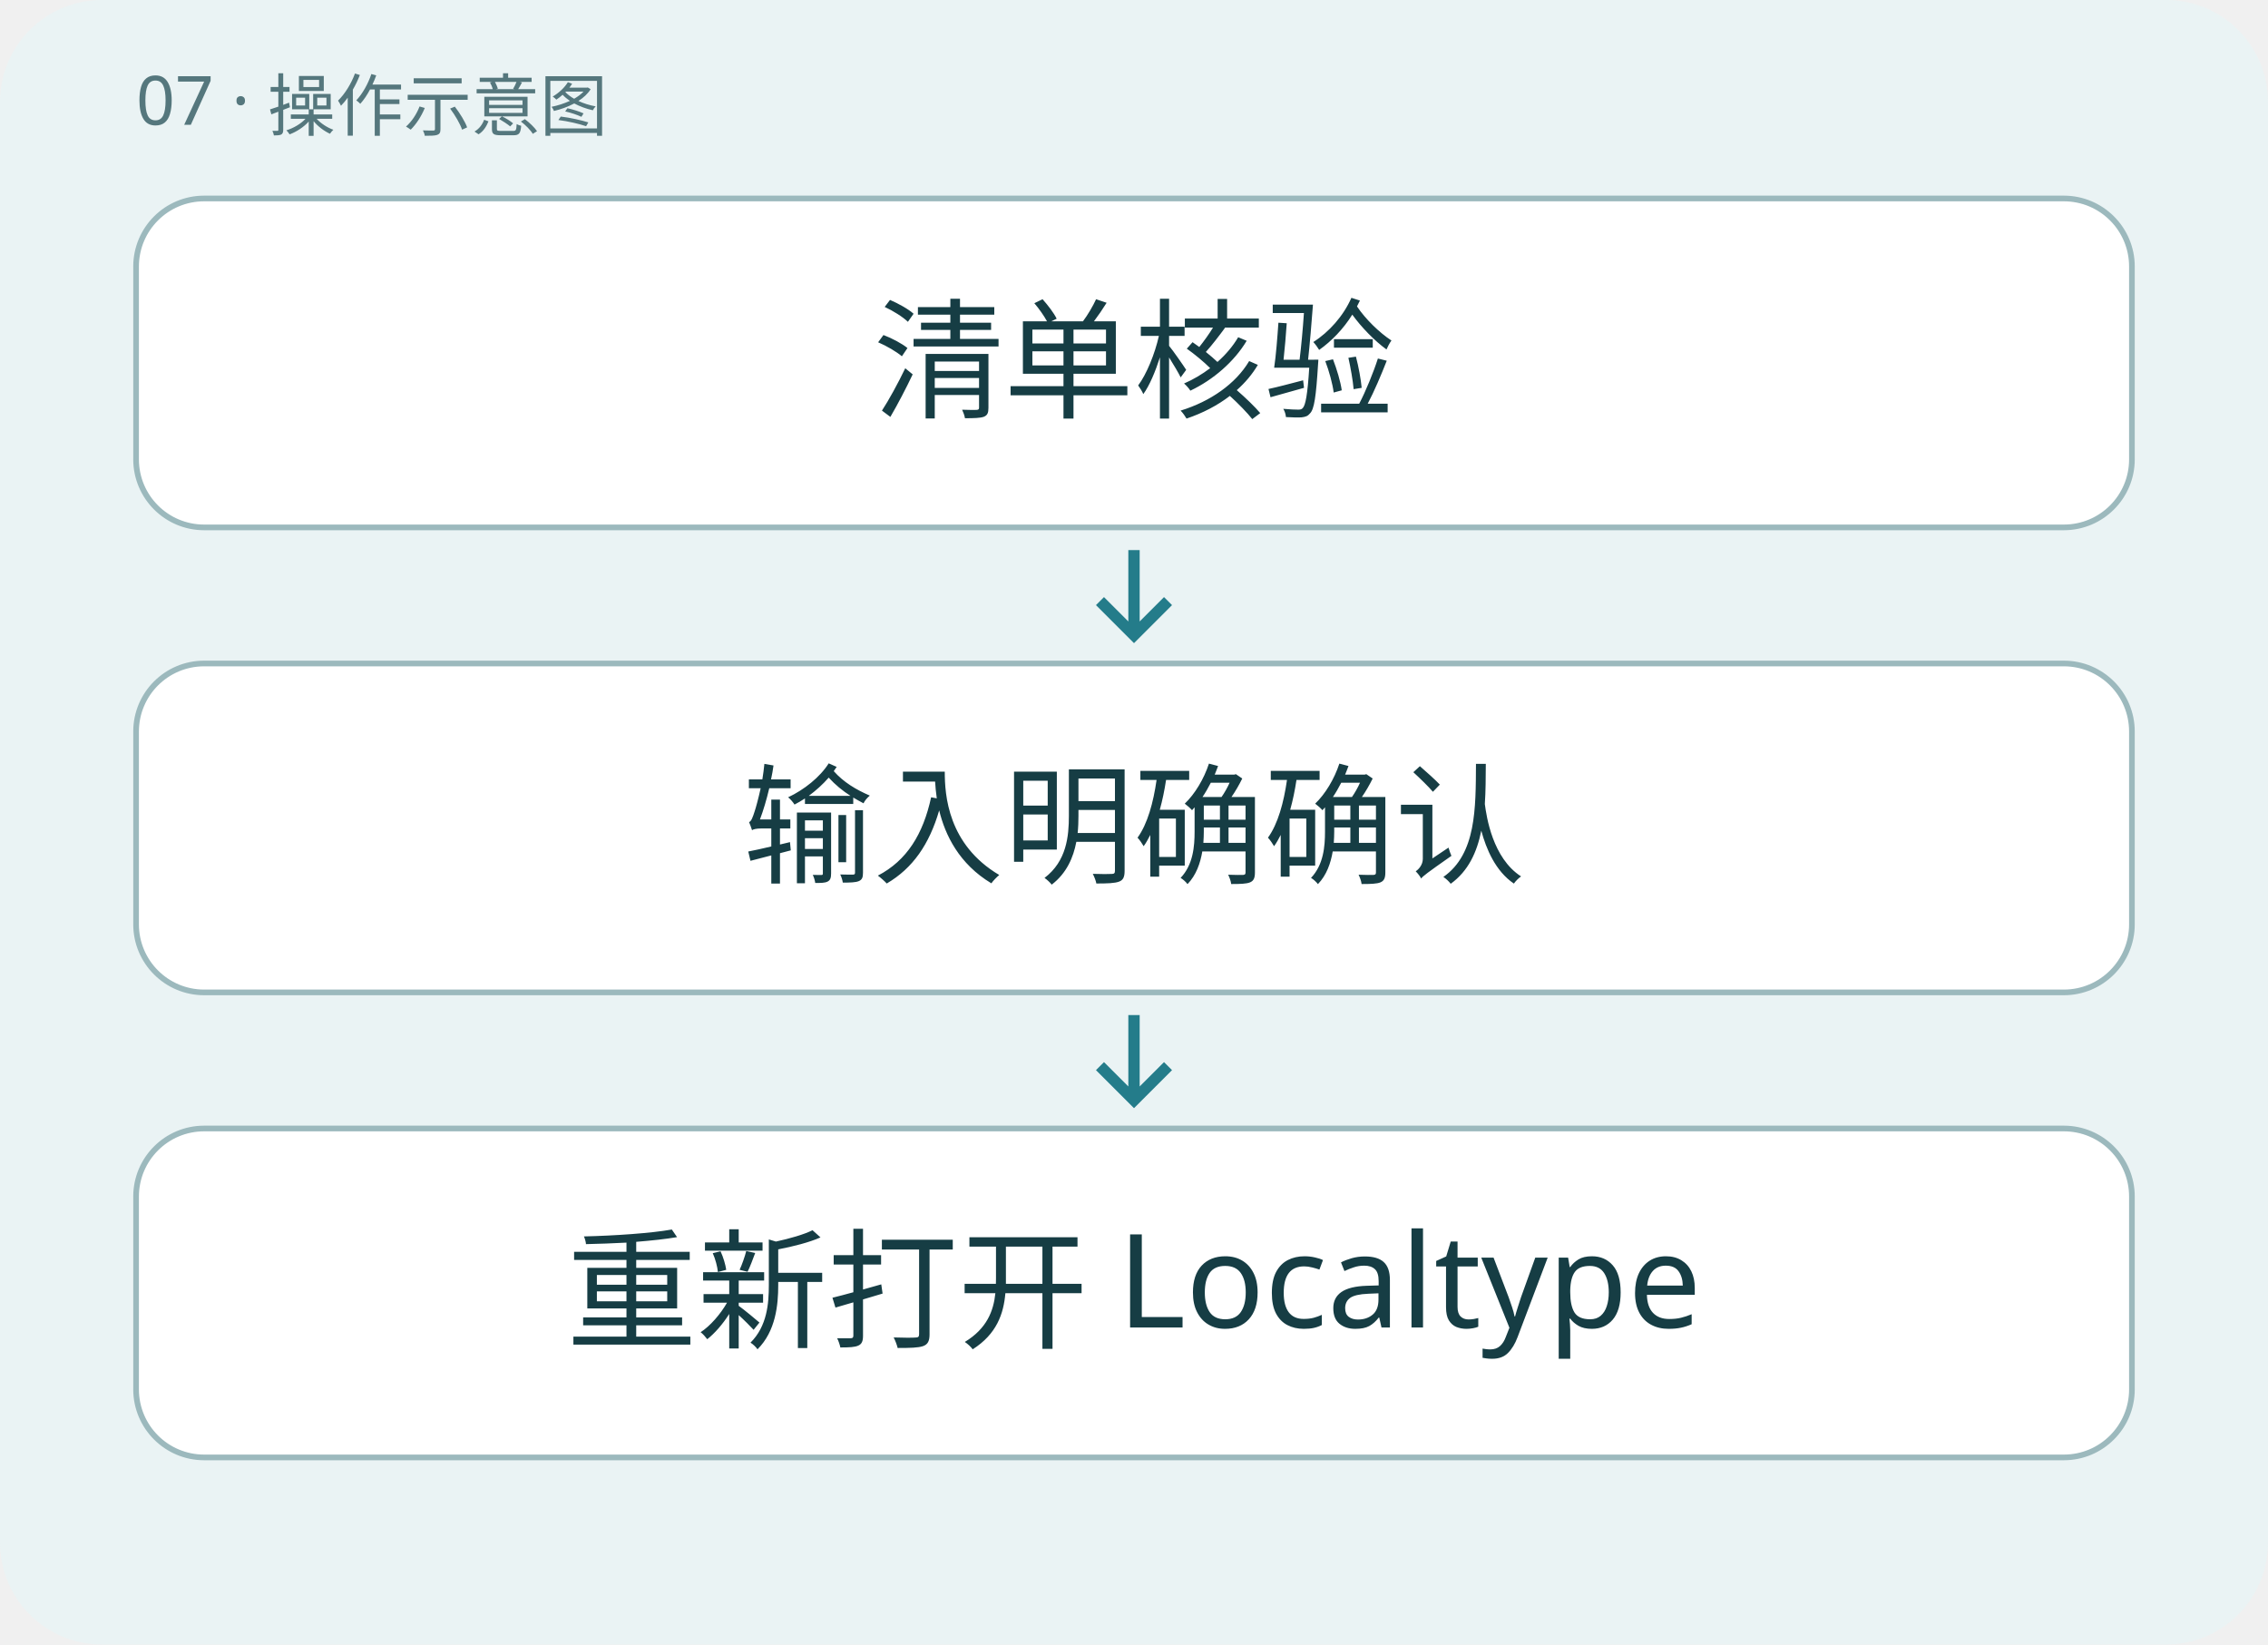
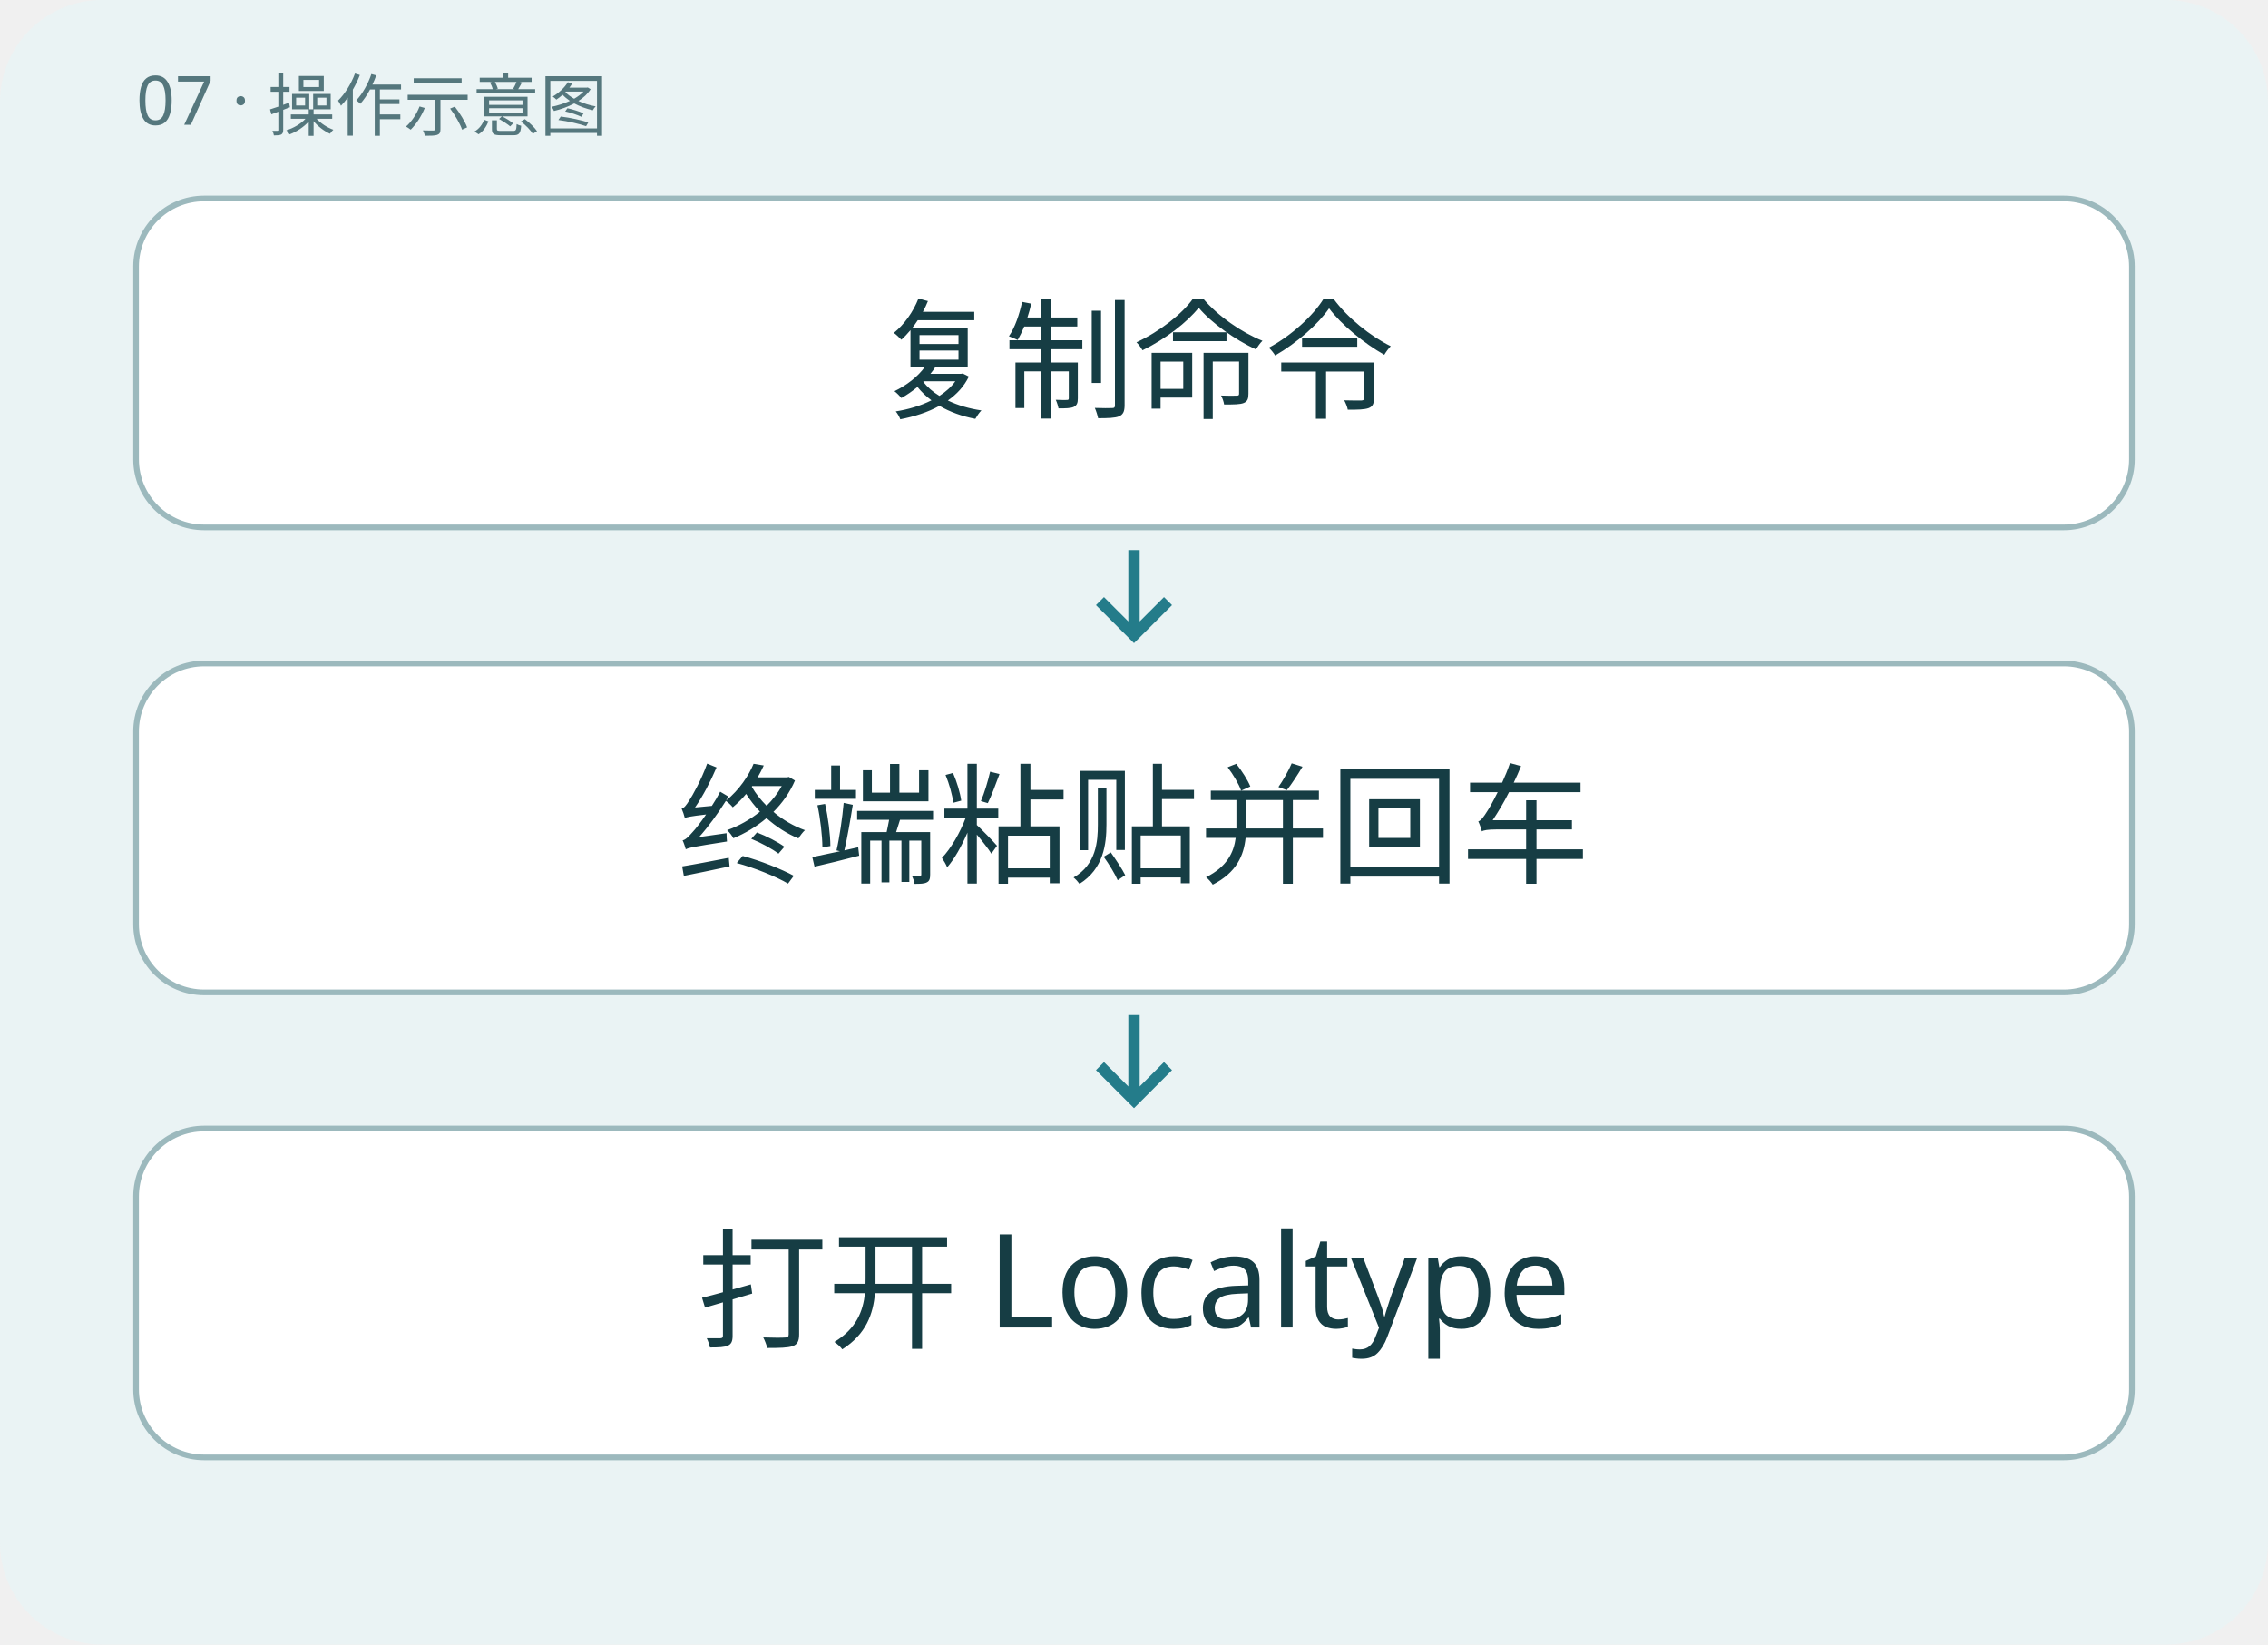
<svg xmlns="http://www.w3.org/2000/svg" viewBox="0 0 400 290" role="img">
  <rect width="400" height="290" rx="18" fill="#eaf3f4" />
  <rect x="24" y="35" width="352" height="58" rx="12" fill="white" stroke="#9cb9bd" />
-   <text x="200" y="72" text-anchor="middle" font-family="Microsoft YaHei,PingFang SC,sans-serif" font-size="23" fill="#163d44">清单核验</text>
+   <text x="200" y="72" text-anchor="middle" font-family="Microsoft YaHei,PingFang SC,sans-serif" font-size="23" fill="#163d44">复制命令</text>
  <path d="M200 97 v15 m-6 -6 6 6 6 -6" fill="none" stroke="#247c8a" stroke-width="2" />
  <rect x="24" y="117" width="352" height="58" rx="12" fill="white" stroke="#9cb9bd" />
-   <text x="200" y="154" text-anchor="middle" font-family="Microsoft YaHei,PingFang SC,sans-serif" font-size="23" fill="#163d44">输入明确确认</text>
+   <text x="200" y="154" text-anchor="middle" font-family="Microsoft YaHei,PingFang SC,sans-serif" font-size="23" fill="#163d44">终端粘贴并回车</text>
  <path d="M200 179 v15 m-6 -6 6 6 6 -6" fill="none" stroke="#247c8a" stroke-width="2" />
  <rect x="24" y="199" width="352" height="58" rx="12" fill="white" stroke="#9cb9bd" />
-   <text x="200" y="236" text-anchor="middle" font-family="Microsoft YaHei,PingFang SC,sans-serif" font-size="23" fill="#163d44">重新打开 Localtype</text>
+   <text x="200" y="236" text-anchor="middle" font-family="Microsoft YaHei,PingFang SC,sans-serif" font-size="23" fill="#163d44">打开 Localtype</text>
  <text x="24" y="22" font-family="sans-serif" font-size="12" fill="#55777d">07 · 操作示意图</text>
</svg>
